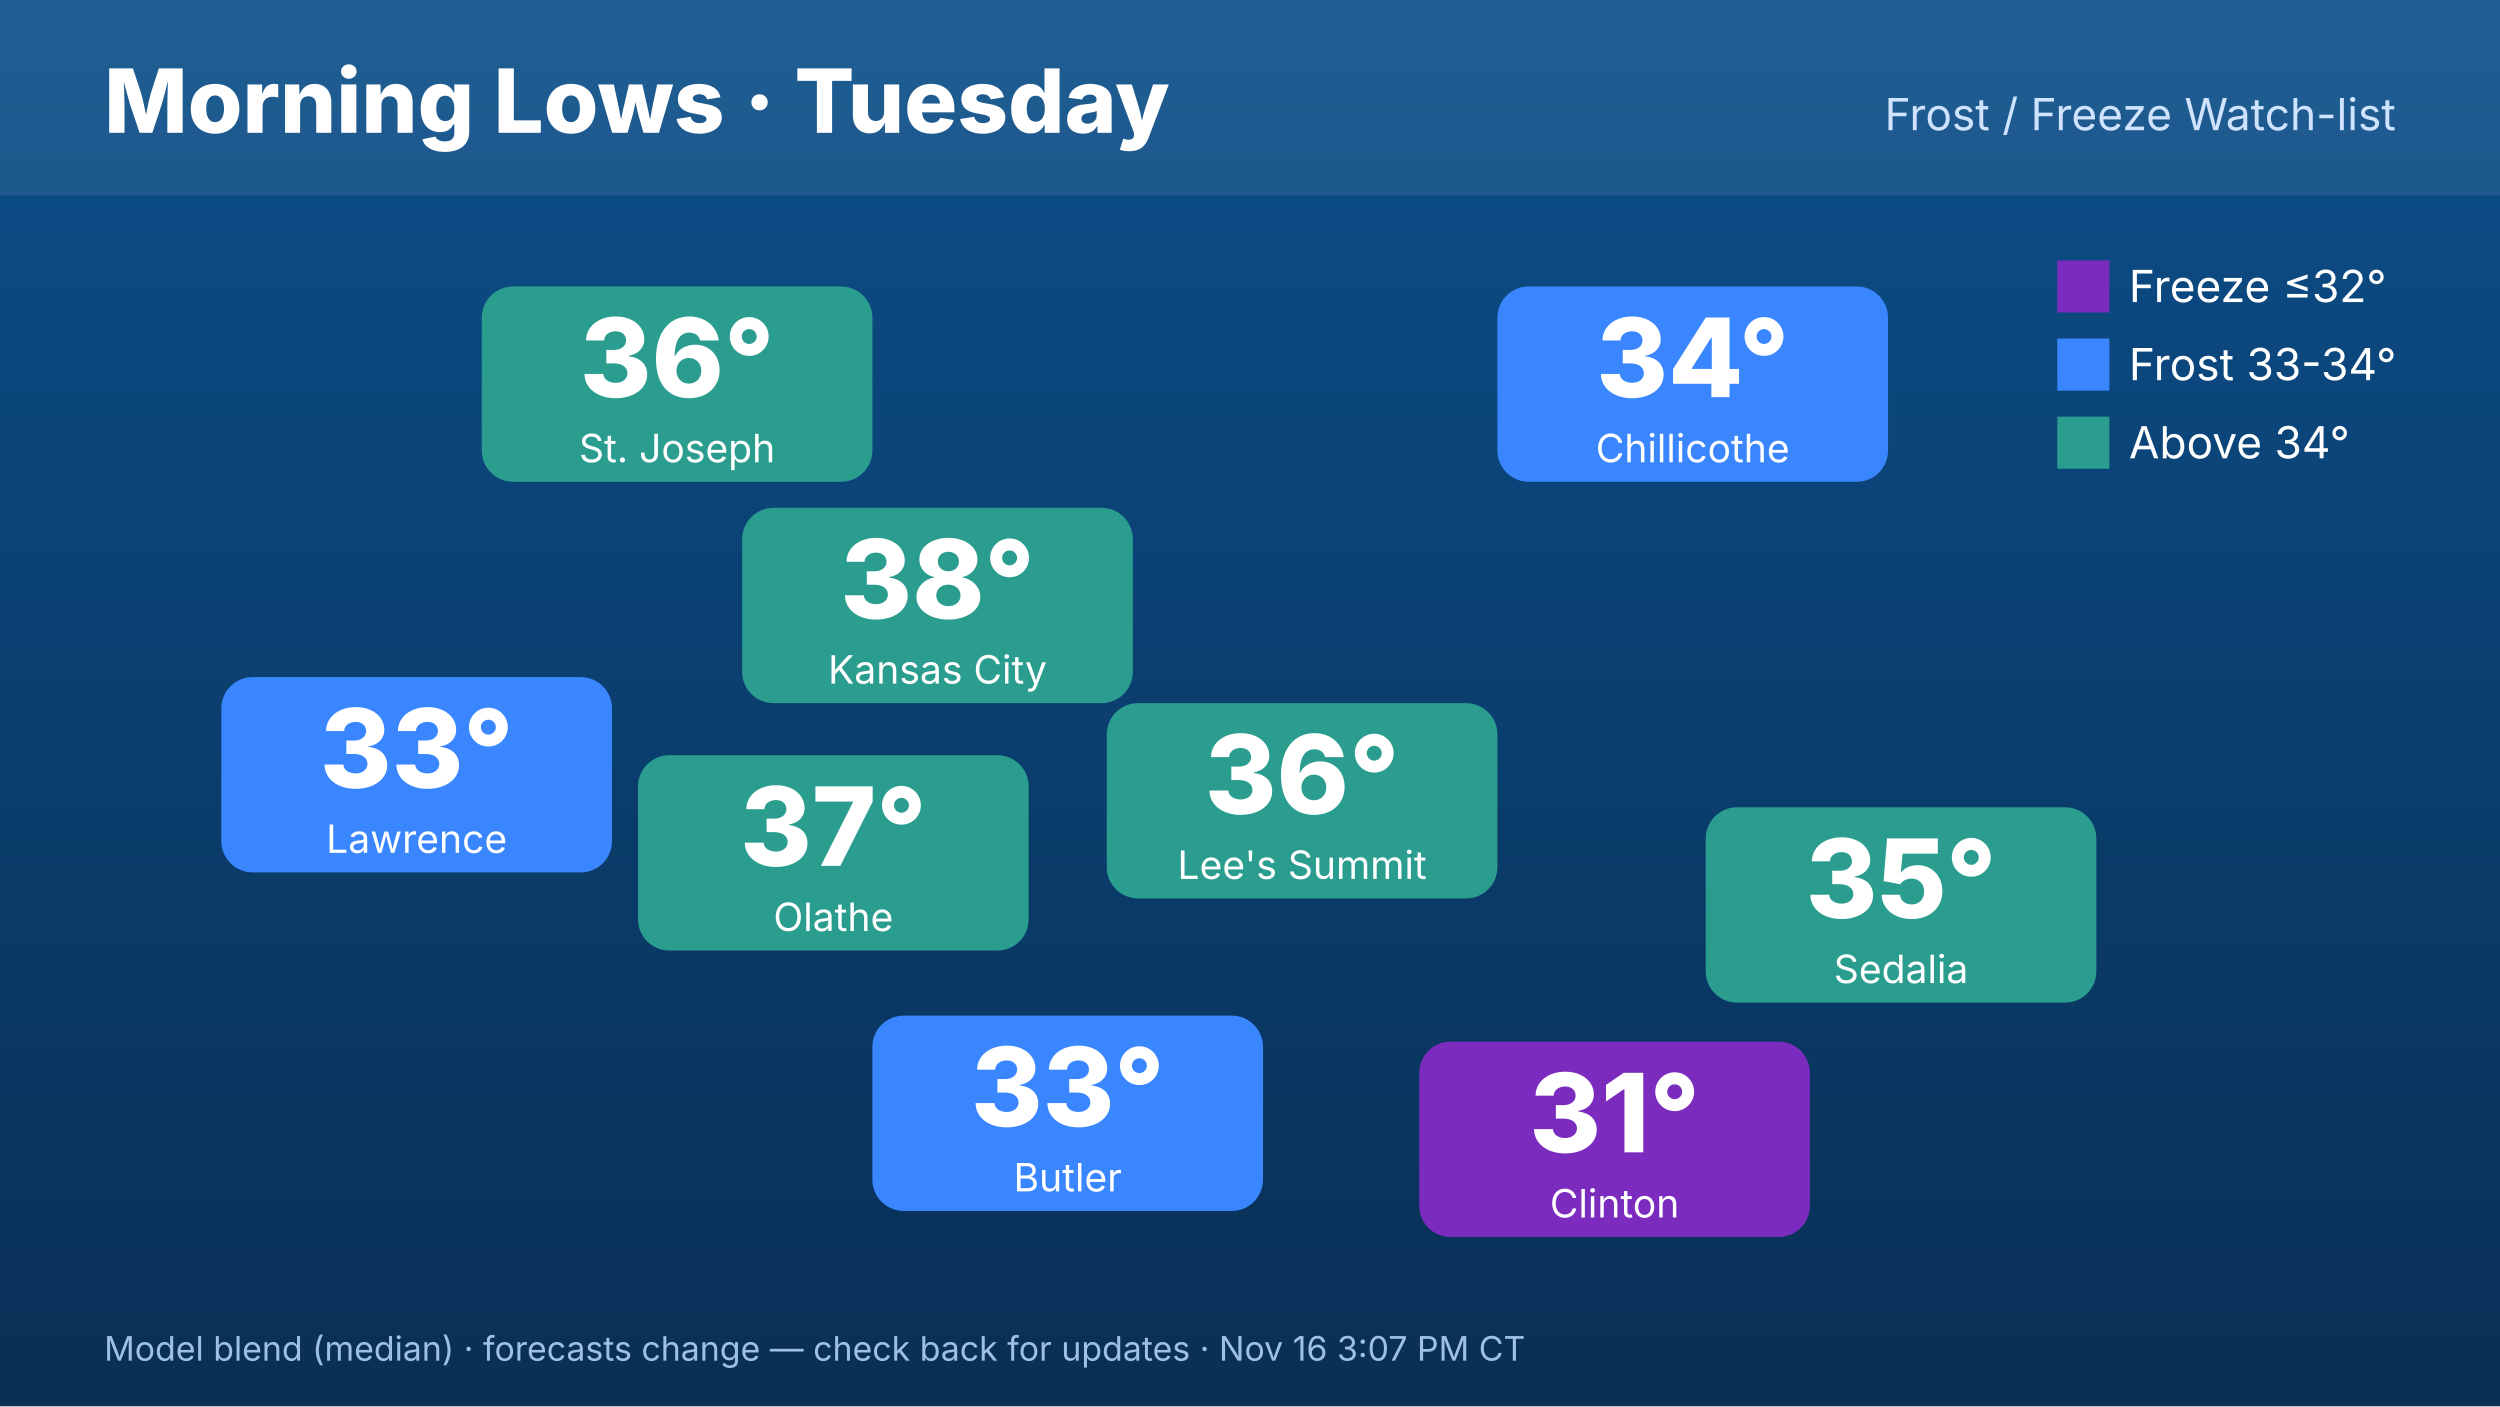
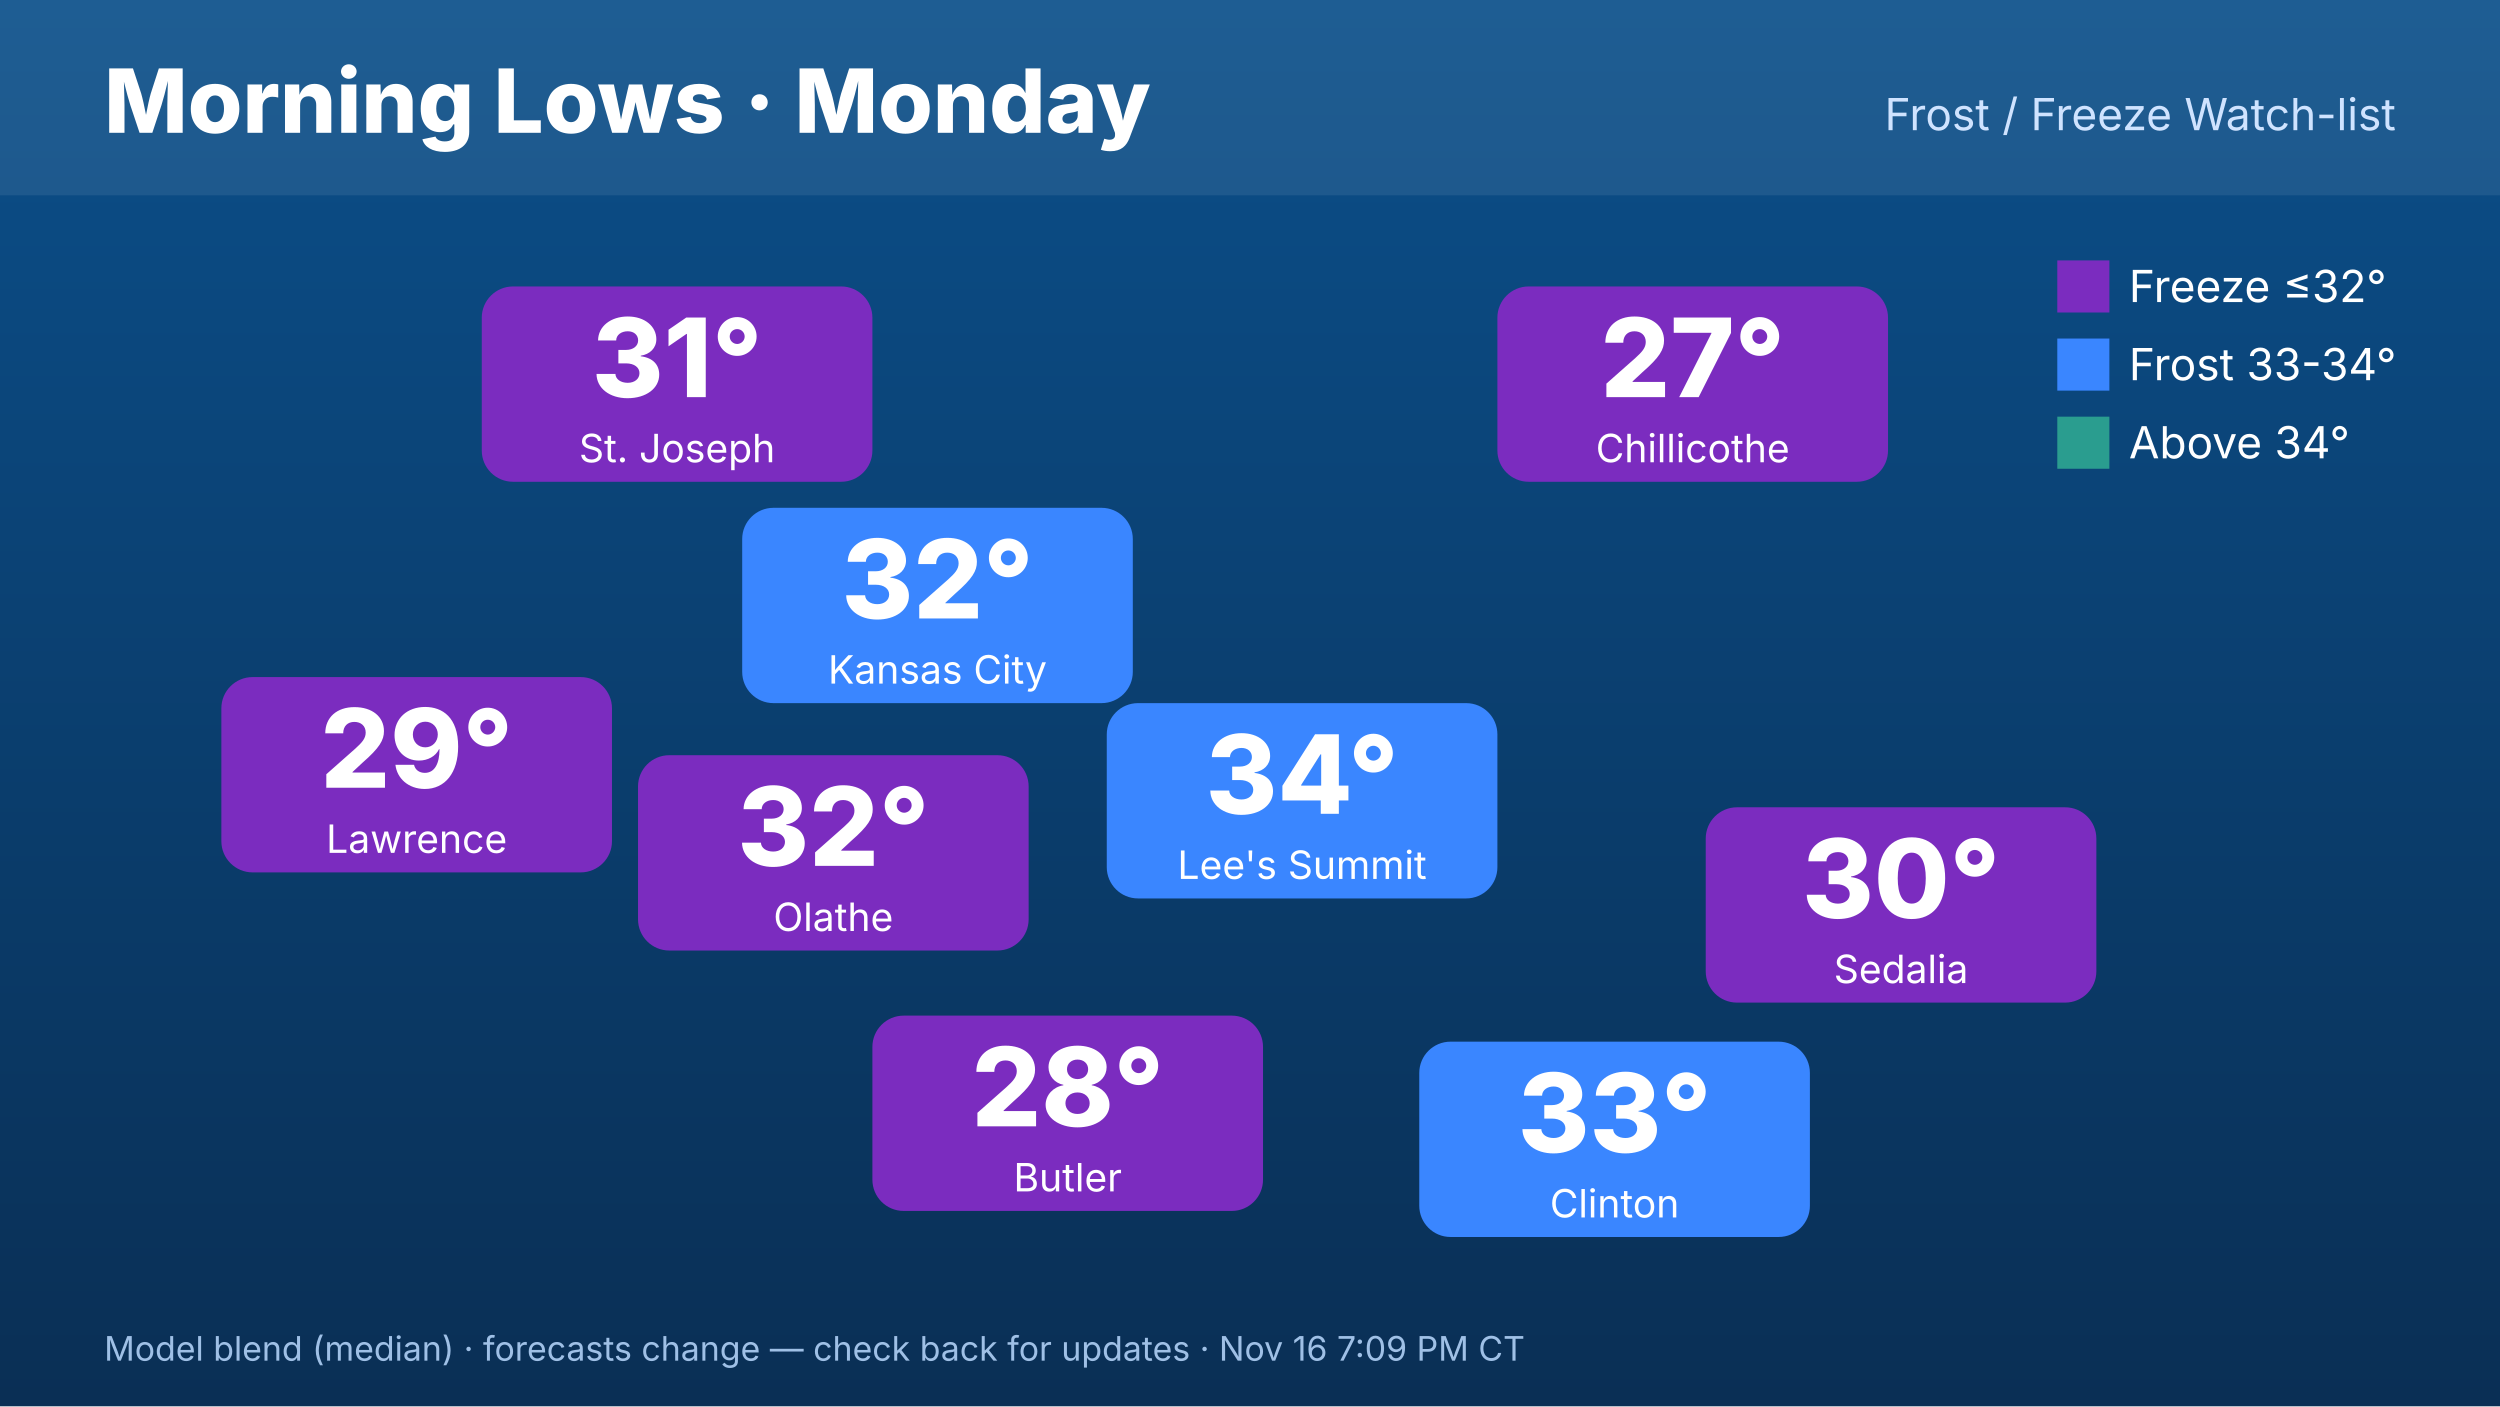
<svg xmlns="http://www.w3.org/2000/svg" width="1920" height="1080" viewBox="0 0 1920 1080" font-family="Inter,Helvetica,Arial,sans-serif">
  <defs>
    <linearGradient id="bg" x1="0" y1="0" x2="0" y2="1">
      <stop offset="0" stop-color="#0b4f8a" />
      <stop offset="1" stop-color="#0a2f55" />
    </linearGradient>
  </defs>
  <rect width="1920" height="1080" fill="url(#bg)" />
  <rect x="0" y="0" width="1920" height="150" fill="#ffffff" opacity=".08" />
-   <text x="80" y="102" font-size="68" font-weight="800" fill="#fff">Morning Lows · Tuesday</text>
+   <text x="80" y="102" font-size="68" font-weight="800" fill="#fff">Morning Lows · Monday</text>
  <text x="1840" y="100" font-size="34" fill="#cfe3ff" text-anchor="end">Frost / Freeze Watch-list</text>
-   <rect x="570" y="390" width="300" height="150" rx="24" fill="#2a9d8f" />
-   <text x="720" y="475" font-size="84" font-weight="800" fill="#fff" text-anchor="middle">38°</text>
+   <rect x="570" y="390" width="300" height="150" rx="24" fill="#3a86ff" />
+   <text x="720" y="475" font-size="84" font-weight="800" fill="#fff" text-anchor="middle">32°</text>
  <text x="720" y="525" font-size="30" fill="#fff" text-anchor="middle">Kansas City</text>
-   <rect x="370" y="220" width="300" height="150" rx="24" fill="#2a9d8f" />
-   <text x="520" y="305" font-size="84" font-weight="800" fill="#fff" text-anchor="middle">36°</text>
+   <rect x="370" y="220" width="300" height="150" rx="24" fill="#7b2cbf" />
+   <text x="520" y="305" font-size="84" font-weight="800" fill="#fff" text-anchor="middle">31°</text>
  <text x="520" y="355" font-size="30" fill="#fff" text-anchor="middle">St. Joseph</text>
-   <rect x="170" y="520" width="300" height="150" rx="24" fill="#3a86ff" />
-   <text x="320" y="605" font-size="84" font-weight="800" fill="#fff" text-anchor="middle">33°</text>
+   <rect x="170" y="520" width="300" height="150" rx="24" fill="#7b2cbf" />
+   <text x="320" y="605" font-size="84" font-weight="800" fill="#fff" text-anchor="middle">29°</text>
  <text x="320" y="655" font-size="30" fill="#fff" text-anchor="middle">Lawrence</text>
-   <rect x="1150" y="220" width="300" height="150" rx="24" fill="#3a86ff" />
-   <text x="1300" y="305" font-size="84" font-weight="800" fill="#fff" text-anchor="middle">34°</text>
+   <rect x="1150" y="220" width="300" height="150" rx="24" fill="#7b2cbf" />
+   <text x="1300" y="305" font-size="84" font-weight="800" fill="#fff" text-anchor="middle">27°</text>
  <text x="1300" y="355" font-size="30" fill="#fff" text-anchor="middle">Chillicothe</text>
-   <rect x="1310" y="620" width="300" height="150" rx="24" fill="#2a9d8f" />
-   <text x="1460" y="705" font-size="84" font-weight="800" fill="#fff" text-anchor="middle">35°</text>
+   <rect x="1310" y="620" width="300" height="150" rx="24" fill="#7b2cbf" />
+   <text x="1460" y="705" font-size="84" font-weight="800" fill="#fff" text-anchor="middle">30°</text>
  <text x="1460" y="755" font-size="30" fill="#fff" text-anchor="middle">Sedalia</text>
-   <rect x="1090" y="800" width="300" height="150" rx="24" fill="#7b2cbf" />
-   <text x="1240" y="885" font-size="84" font-weight="800" fill="#fff" text-anchor="middle">31°</text>
+   <rect x="1090" y="800" width="300" height="150" rx="24" fill="#3a86ff" />
+   <text x="1240" y="885" font-size="84" font-weight="800" fill="#fff" text-anchor="middle">33°</text>
  <text x="1240" y="935" font-size="30" fill="#fff" text-anchor="middle">Clinton</text>
-   <rect x="670" y="780" width="300" height="150" rx="24" fill="#3a86ff" />
-   <text x="820" y="865" font-size="84" font-weight="800" fill="#fff" text-anchor="middle">33°</text>
+   <rect x="670" y="780" width="300" height="150" rx="24" fill="#7b2cbf" />
+   <text x="820" y="865" font-size="84" font-weight="800" fill="#fff" text-anchor="middle">28°</text>
  <text x="820" y="915" font-size="30" fill="#fff" text-anchor="middle">Butler</text>
-   <rect x="490" y="580" width="300" height="150" rx="24" fill="#2a9d8f" />
-   <text x="640" y="665" font-size="84" font-weight="800" fill="#fff" text-anchor="middle">37°</text>
+   <rect x="490" y="580" width="300" height="150" rx="24" fill="#7b2cbf" />
+   <text x="640" y="665" font-size="84" font-weight="800" fill="#fff" text-anchor="middle">32°</text>
  <text x="640" y="715" font-size="30" fill="#fff" text-anchor="middle">Olathe</text>
-   <rect x="850" y="540" width="300" height="150" rx="24" fill="#2a9d8f" />
-   <text x="1000" y="625" font-size="84" font-weight="800" fill="#fff" text-anchor="middle">36°</text>
+   <rect x="850" y="540" width="300" height="150" rx="24" fill="#3a86ff" />
+   <text x="1000" y="625" font-size="84" font-weight="800" fill="#fff" text-anchor="middle">34°</text>
  <text x="1000" y="675" font-size="30" fill="#fff" text-anchor="middle">Lee's Summit</text>
  <g font-size="34" fill="#fff">
    <rect x="1580" y="200" width="40" height="40" fill="#7b2cbf" />
    <text x="1635" y="232">Freeze ≤32°</text>
    <rect x="1580" y="260" width="40" height="40" fill="#3a86ff" />
    <text x="1635" y="292">Frost 33-34°</text>
    <rect x="1580" y="320" width="40" height="40" fill="#2a9d8f" />
    <text x="1635" y="352">Above 34°</text>
  </g>
-   <text x="80" y="1045" font-size="26" fill="#9fc0e6">Model blend (median) · forecasts change — check back for updates · Nov 16 3:07 PM CT</text>
+   <text x="80" y="1045" font-size="26" fill="#9fc0e6">Model blend (median) · forecasts change — check back for updates · Nov 16 7:09 PM CT</text>
</svg>
